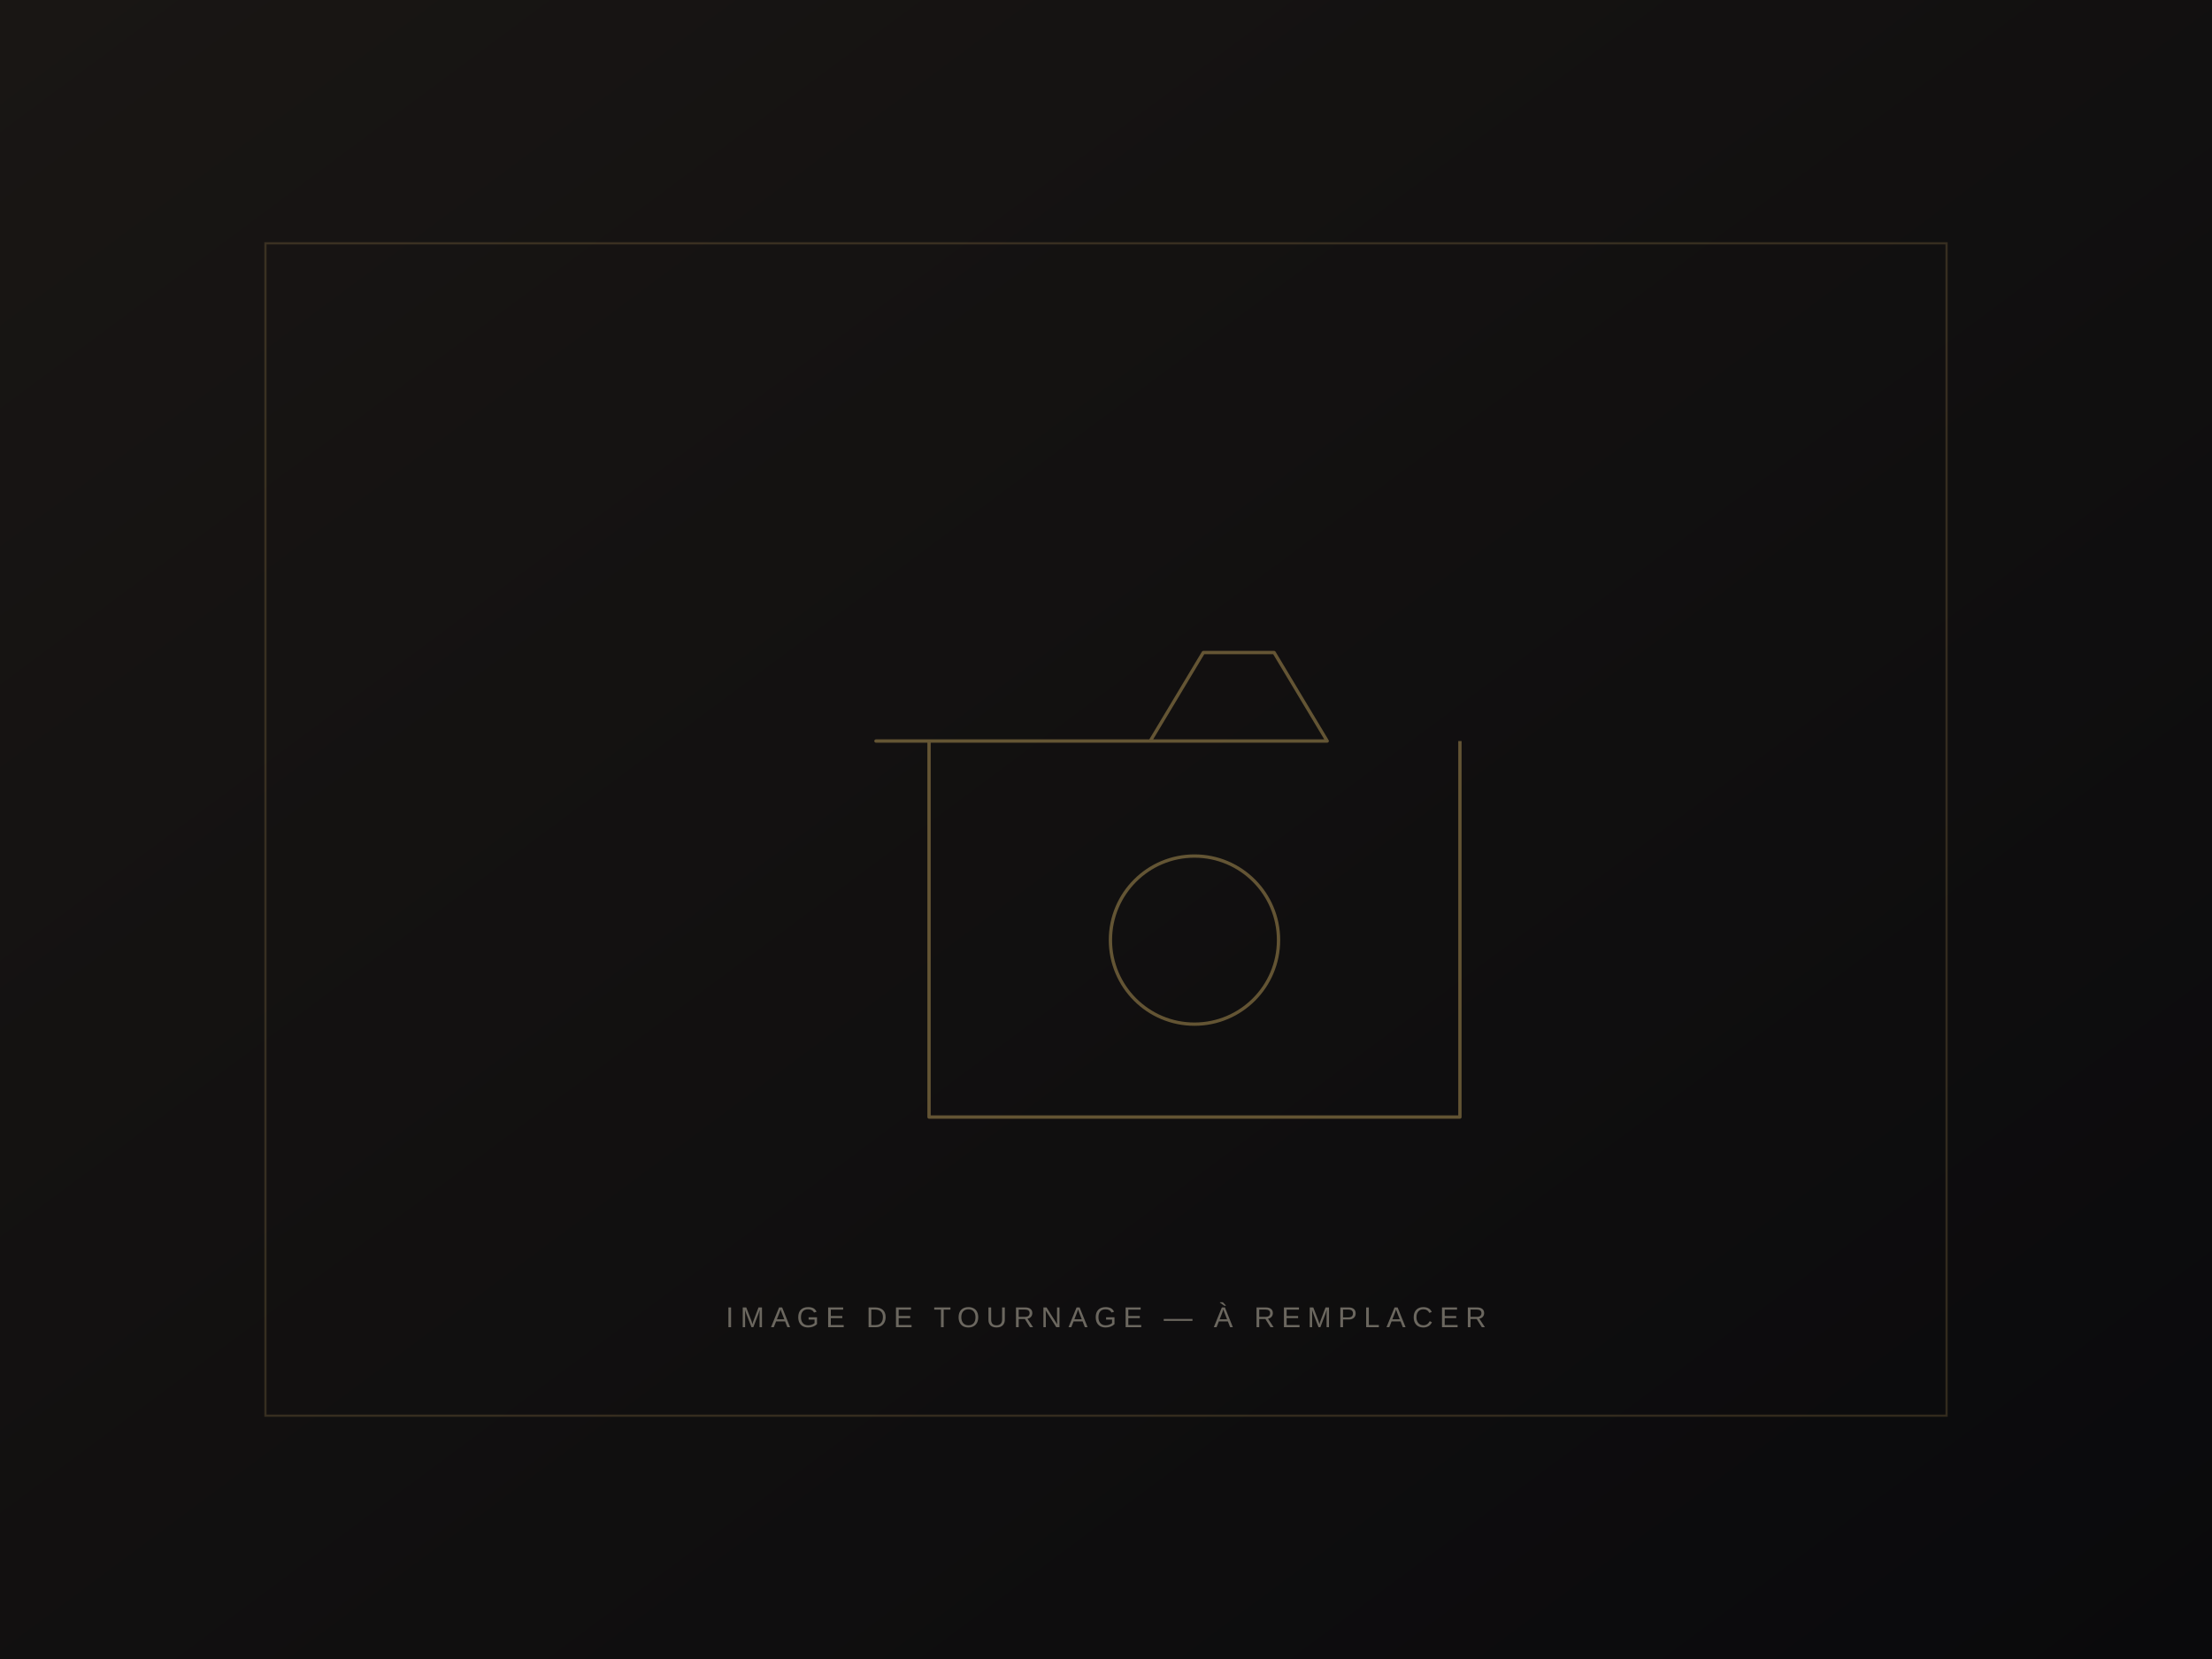
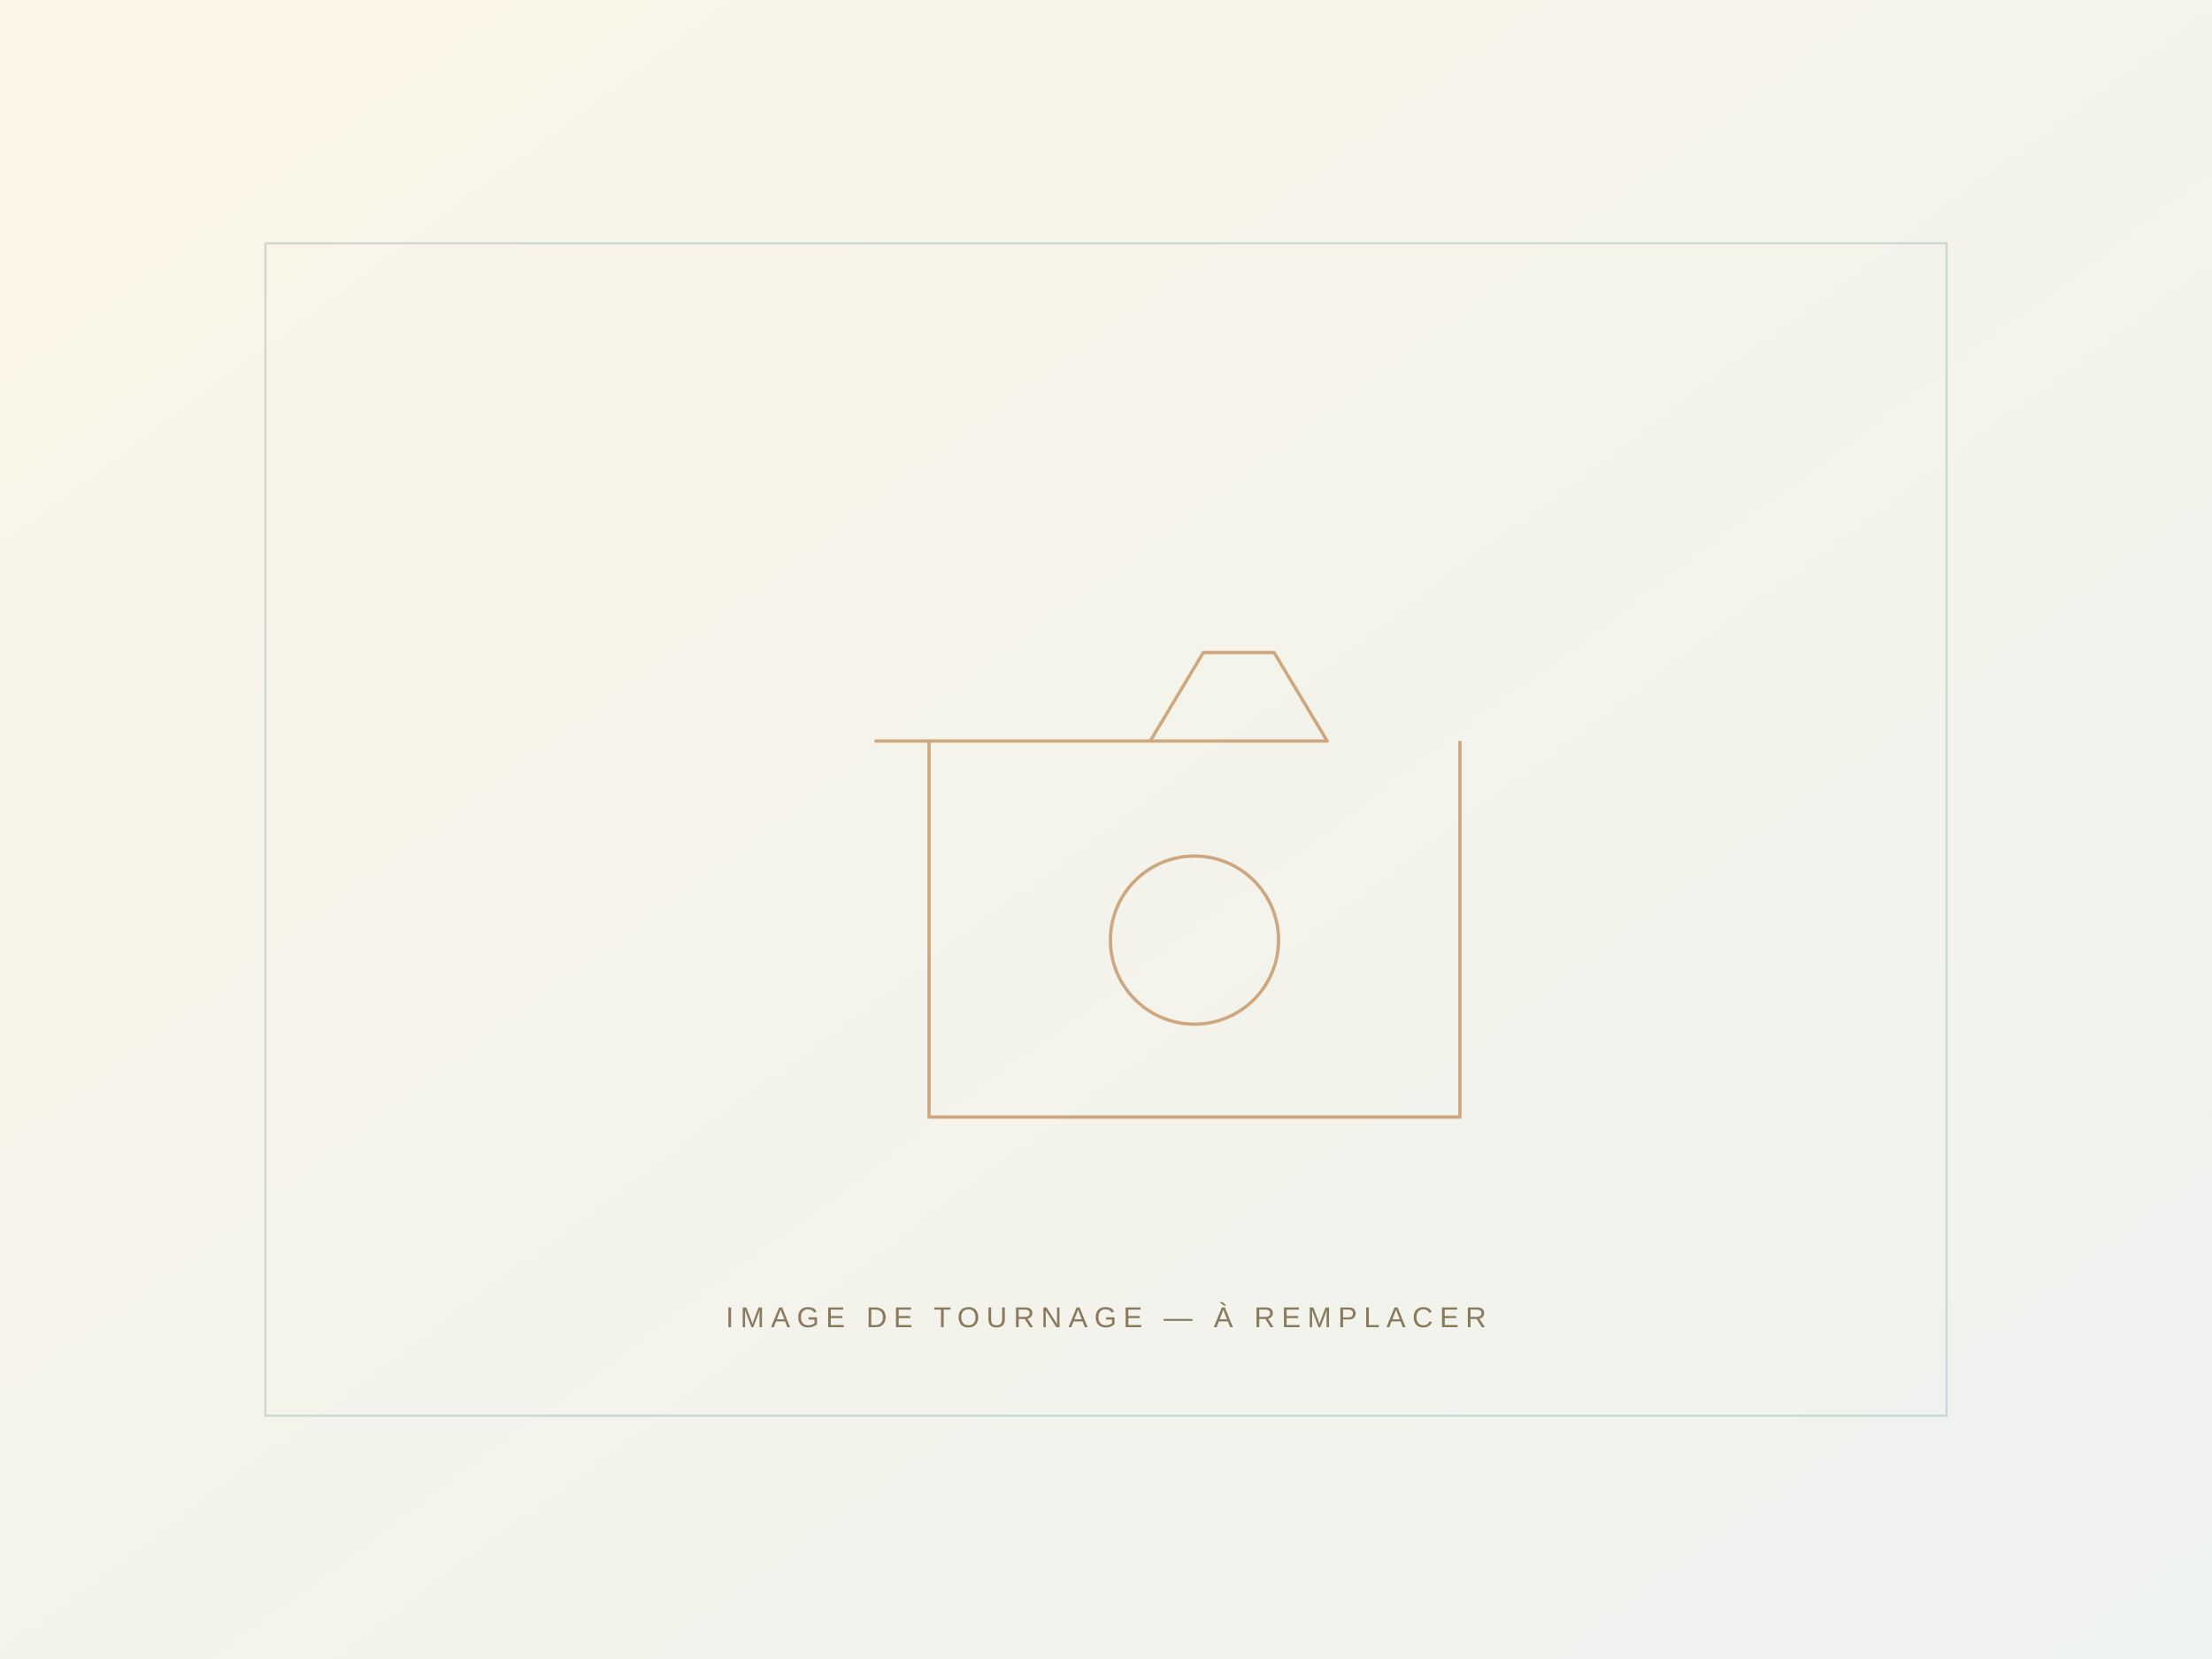
<svg xmlns="http://www.w3.org/2000/svg" viewBox="0 0 1000 750">
  <defs>
    <linearGradient id="aboutGrad" x1="0" y1="0" x2="1" y2="1">
-       <stop offset="0%" stop-color="#191614" />
-       <stop offset="100%" stop-color="#0a0a0c" />
+       <stop offset="0%" stop-color="#fbf5e6" />
+       <stop offset="100%" stop-color="#eef2f0" />
    </linearGradient>
  </defs>
  <rect width="1000" height="750" fill="url(#aboutGrad)" />
-   <g stroke="#c9a961" stroke-opacity="0.2" stroke-width="1">
+   <g stroke="#4c8892" stroke-opacity="0.25" stroke-width="1">
    <rect x="120" y="110" width="760" height="530" fill="none" />
  </g>
-   <path d="M420 335h100l24-40h32l24 40h-204z M420 335v170h240V335" fill="none" stroke="#c9a961" stroke-opacity="0.45" stroke-width="1.5" stroke-linejoin="round" />
-   <circle cx="540" cy="425" r="38" fill="none" stroke="#c9a961" stroke-opacity="0.45" stroke-width="1.5" />
-   <text x="500" y="600" text-anchor="middle" font-family="Arial, sans-serif" font-size="13" letter-spacing="3" fill="#6b675f">
+   <path d="M420 335h100l24-40h32l24 40h-204z M420 335v170h240V335" fill="none" stroke="#a85d15" stroke-opacity="0.5" stroke-width="1.5" stroke-linejoin="round" />
+   <circle cx="540" cy="425" r="38" fill="none" stroke="#a85d15" stroke-opacity="0.5" stroke-width="1.5" />
+   <text x="500" y="600" text-anchor="middle" font-family="Arial, sans-serif" font-size="13" letter-spacing="3" fill="#8a7a5c">
    IMAGE DE TOURNAGE — À REMPLACER
  </text>
</svg>
